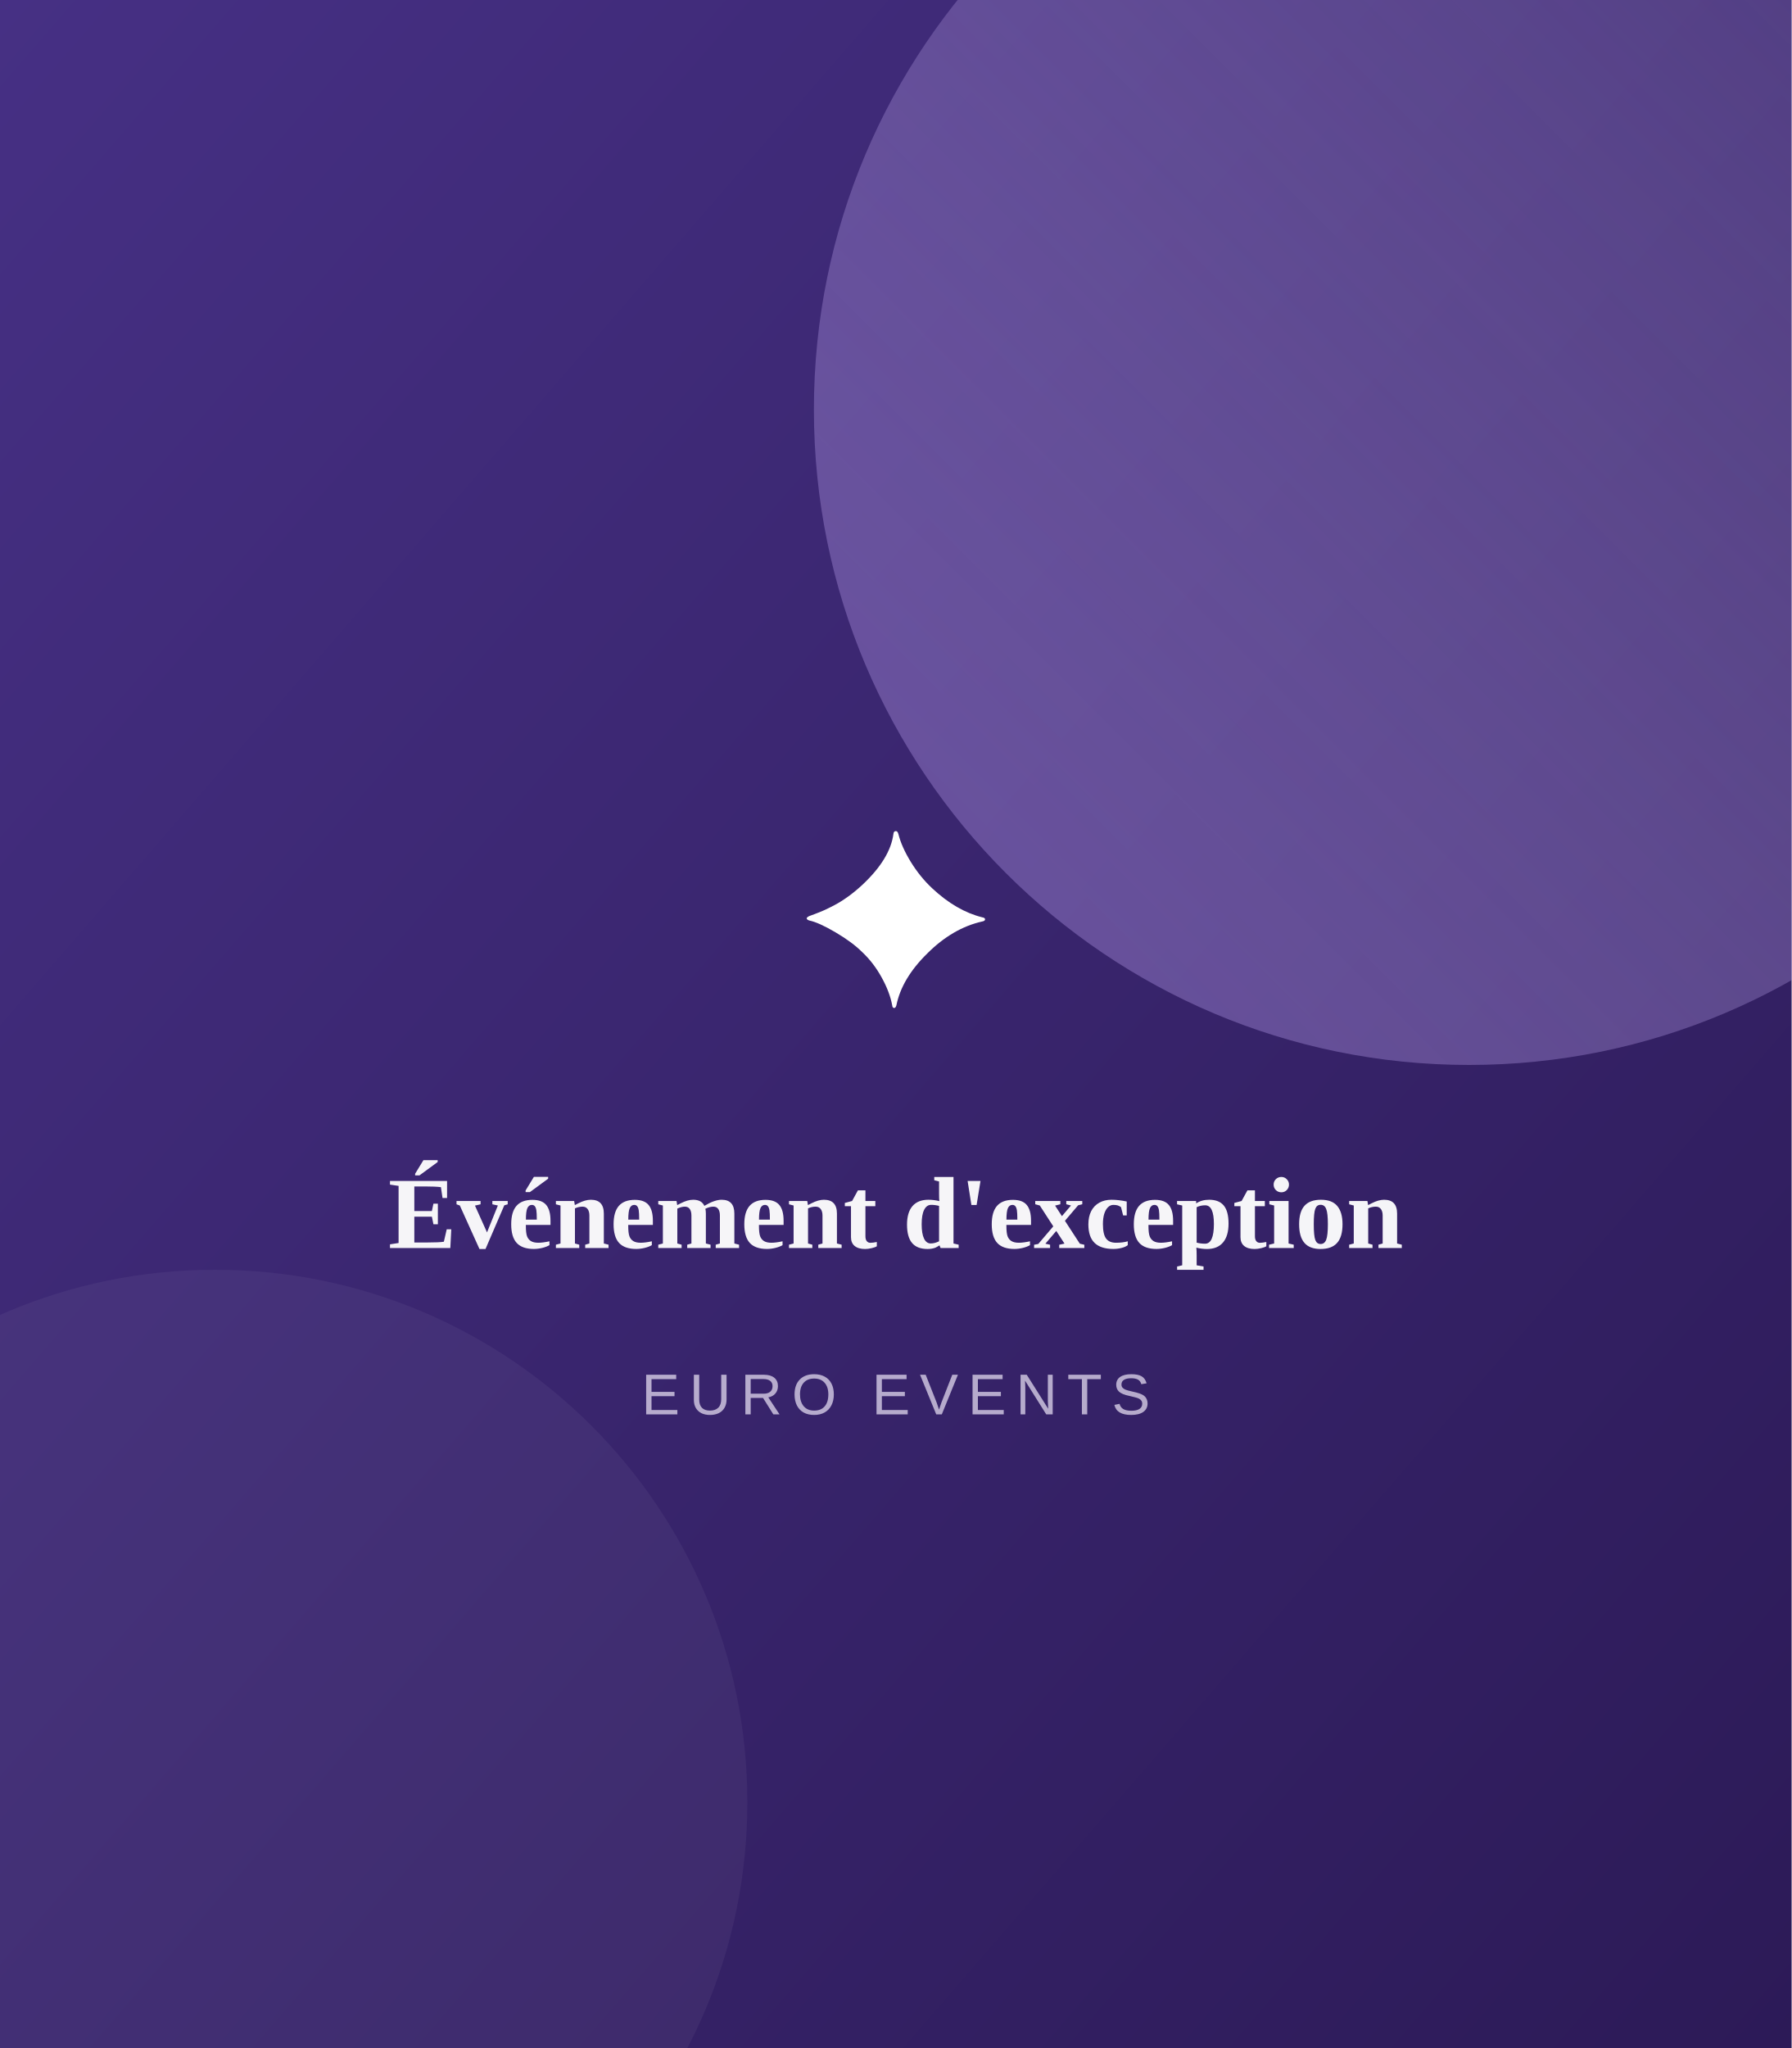
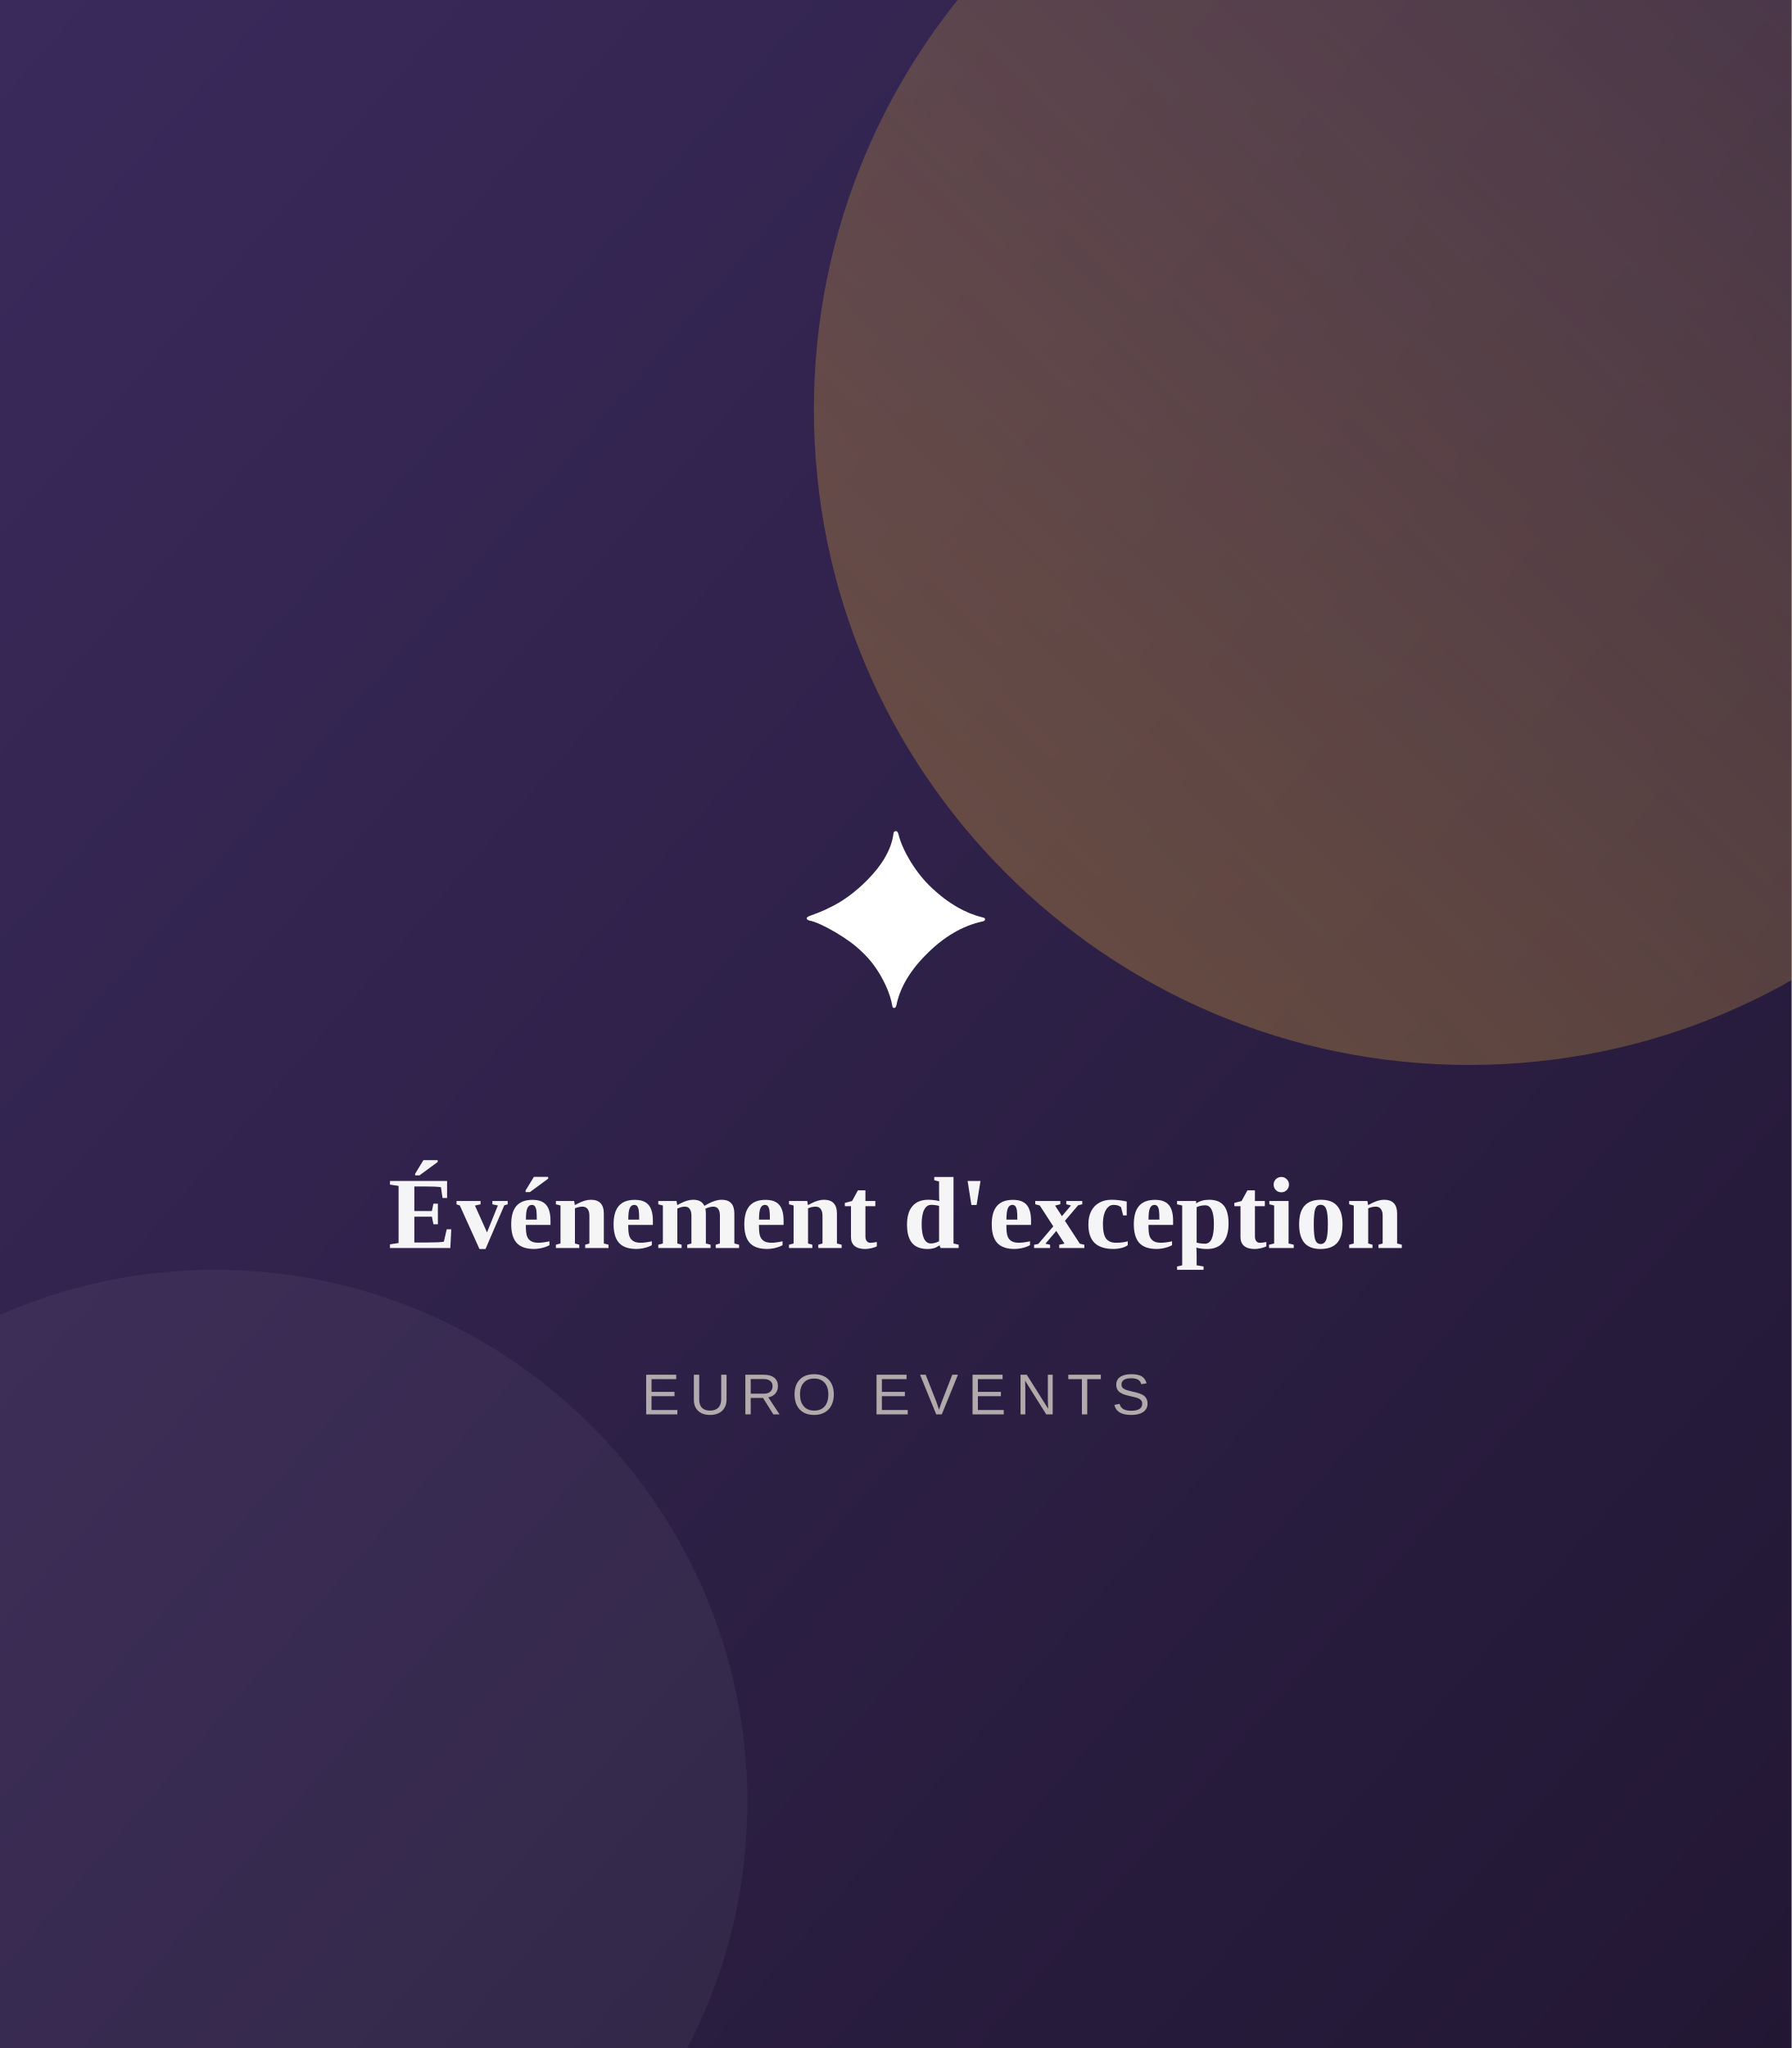
<svg xmlns="http://www.w3.org/2000/svg" width="560" height="640" viewBox="0 0 560 640" role="img" aria-label="Événement d'exception">
  <defs>
-     <linearGradient id="gh107xw" x1="0" y1="0" x2="1" y2="1">
-       <stop offset="0" stop-color="#463084" />
-       <stop offset="1" stop-color="#2c1a57" />
+     <linearGradient id="gcb05if" x1="0" y1="0" x2="1" y2="1">
+       <stop offset="0" stop-color="#3a2a5c" />
+       <stop offset="1" stop-color="#221733" />
    </linearGradient>
-     <linearGradient id="ah107xw" x1="0" y1="1" x2="1" y2="0">
-       <stop offset="0" stop-color="#9d82d6" stop-opacity="0.9" />
-       <stop offset="1" stop-color="#c9b8e8" stop-opacity="0.2" />
+     <linearGradient id="acb05if" x1="0" y1="1" x2="1" y2="0">
+       <stop offset="0" stop-color="#a87c3a" stop-opacity="0.9" />
+       <stop offset="1" stop-color="#c49a52" stop-opacity="0.2" />
    </linearGradient>
  </defs>
-   <rect width="560" height="640" fill="url(#gh107xw)" />
-   <circle cx="459.2" cy="128" r="204.8" fill="url(#ah107xw)" opacity="0.55" />
+   <rect width="560" height="640" fill="url(#gcb05if)" />
+   <circle cx="459.2" cy="128" r="204.8" fill="url(#acb05if)" opacity="0.55" />
  <circle cx="67.2" cy="563.2" r="166.4" fill="#ffffff" opacity="0.05" />
  <g transform="translate(280, 320)" text-anchor="middle" fill="#ffffff" font-family="Georgia, 'Times New Roman', serif">
    <text y="-6" font-size="77">✦</text>
    <text y="70" font-size="32" font-weight="600" opacity="0.95">Événement d'exception</text>
-     <text y="122" font-size="18" fill="#ece6f7" opacity="0.7" font-family="Arial, sans-serif" letter-spacing="3">EURO EVENTS</text>
+     <text y="122" font-size="18" fill="#ebe4d7" opacity="0.7" font-family="Arial, sans-serif" letter-spacing="3">EURO EVENTS</text>
  </g>
</svg>
